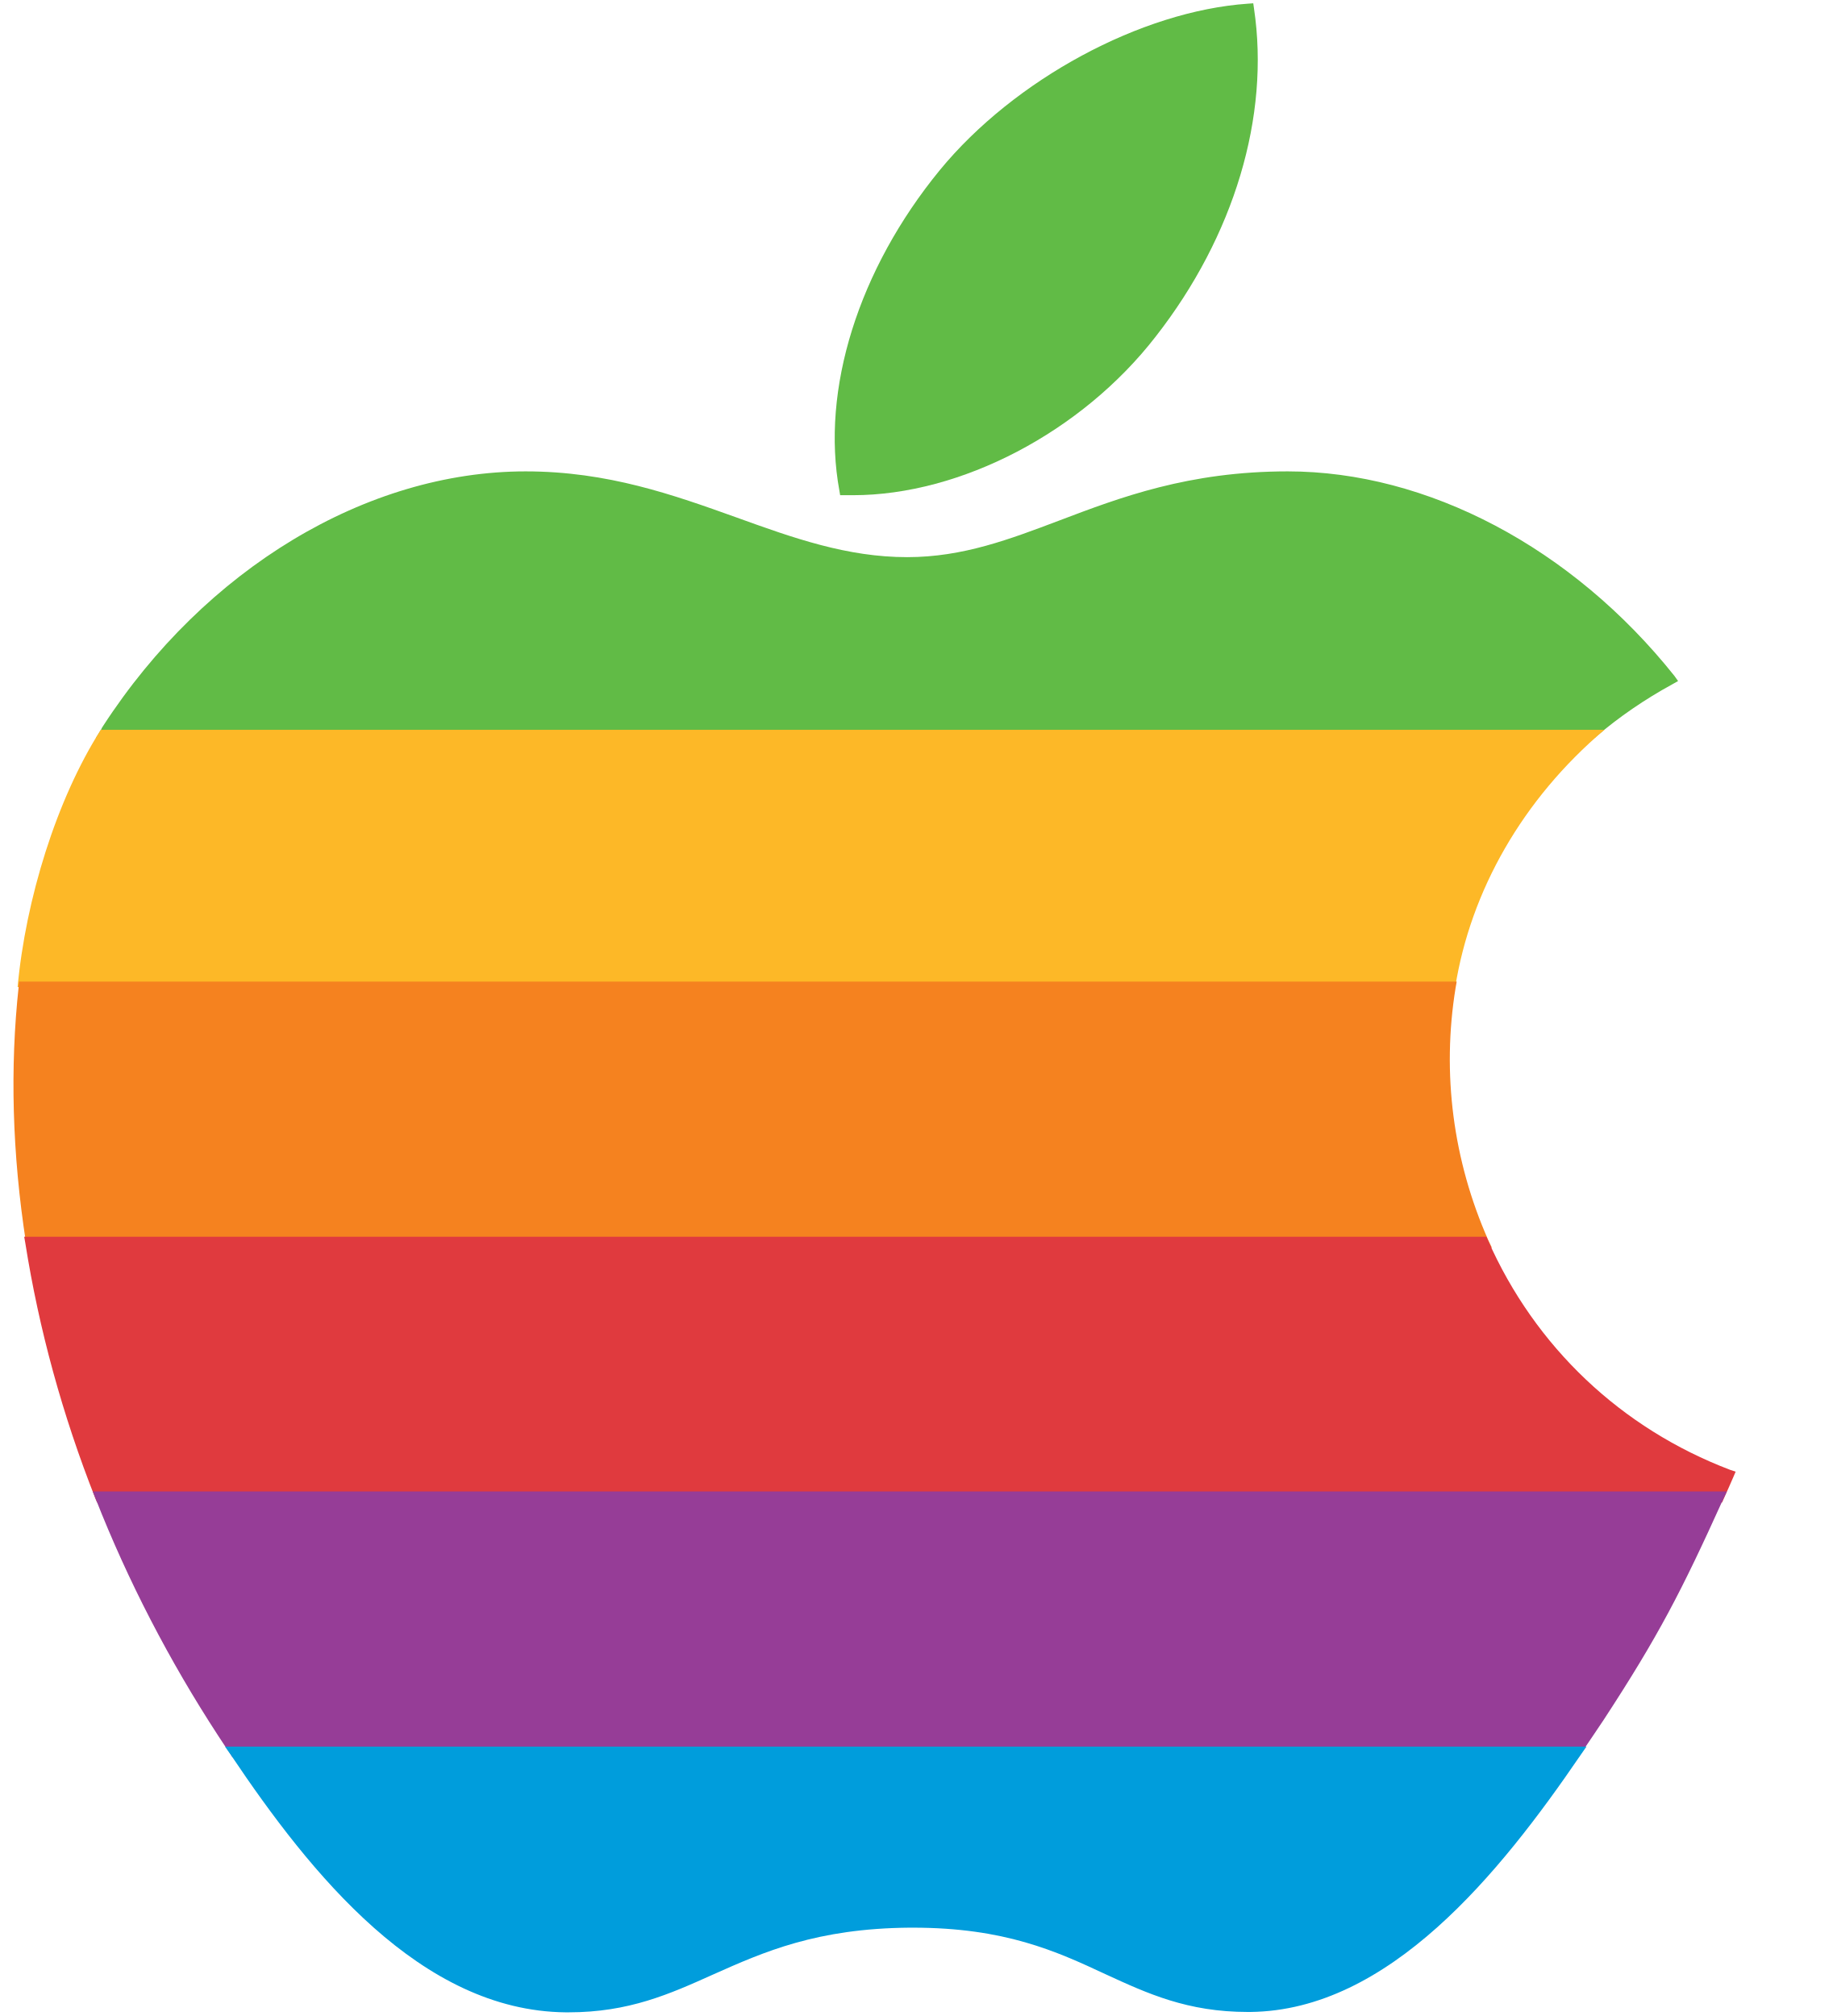
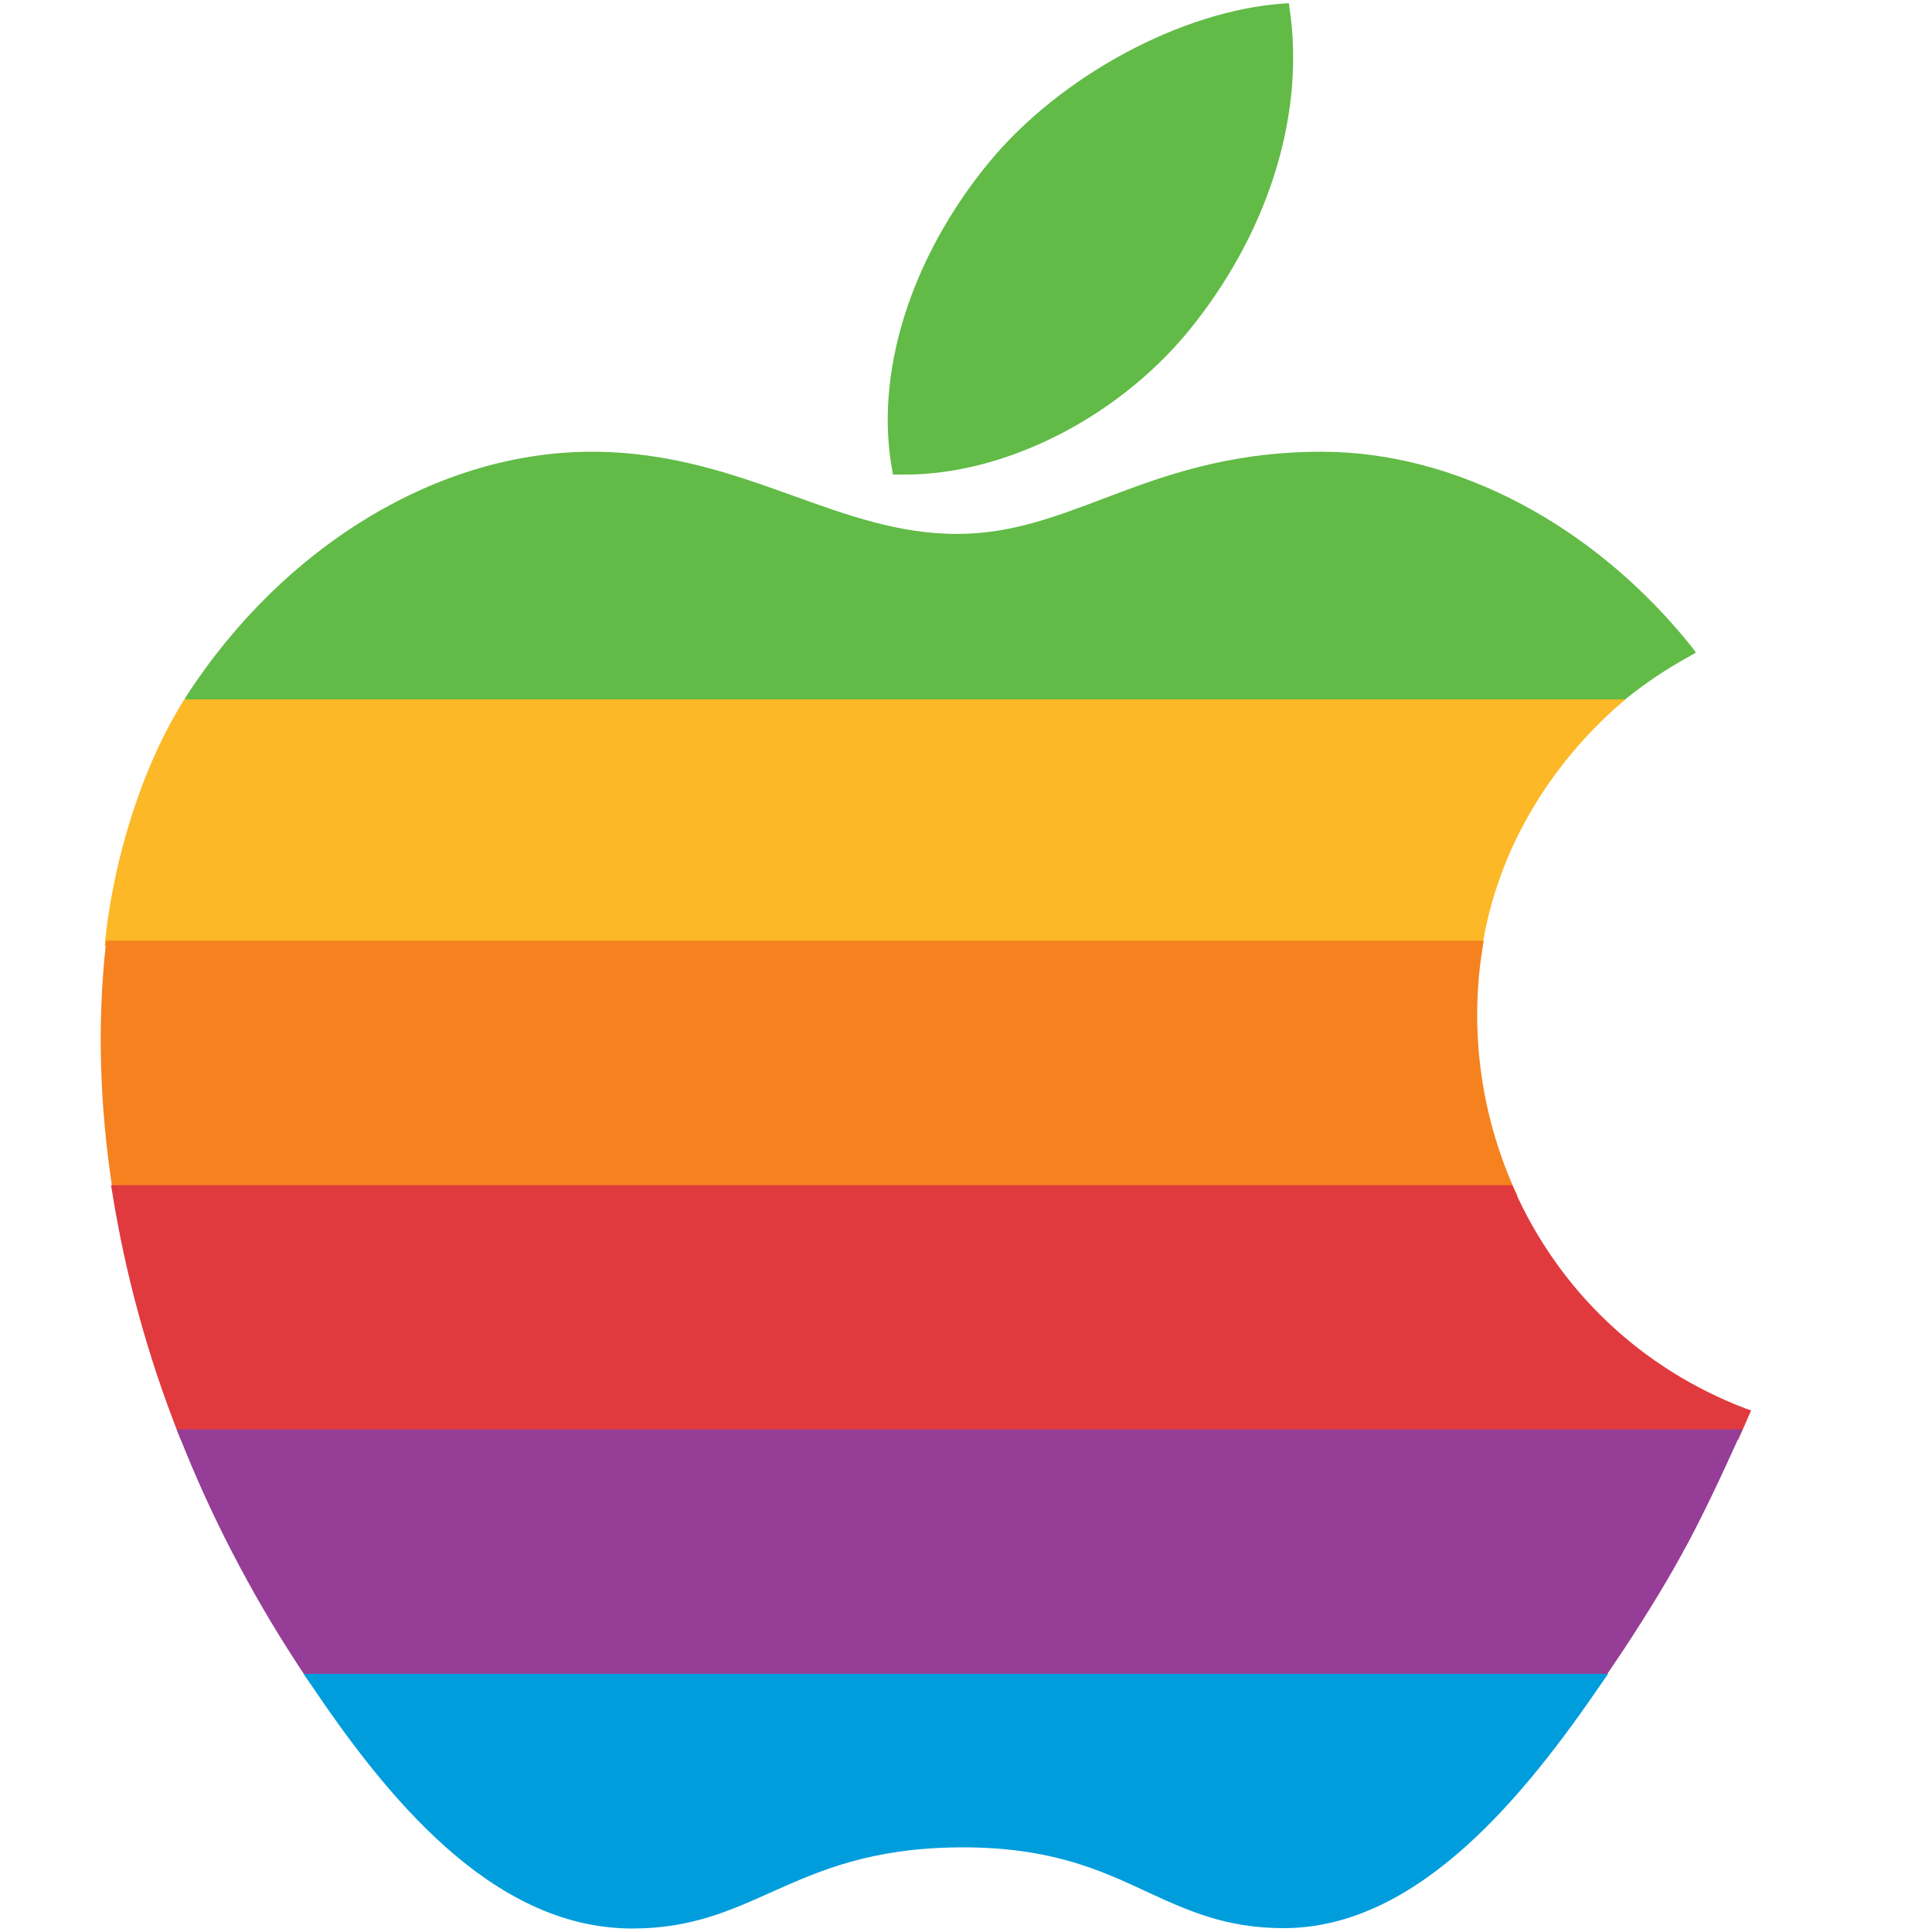
- <svg xmlns="http://www.w3.org/2000/svg" viewBox="0 0 500 550">
+ <svg xmlns="http://www.w3.org/2000/svg" viewBox="0 0 500 550" width="30" height="30">
  <path d="M456.8 184.4c-27.9-35-67.4-55.8-105.5-55.8-27 0-45.7 7.1-62.3 13.4-13.5 5.1-26.3 10-41.5 10-16.4 0-31-5.2-46.5-10.8-17.3-6.2-35.2-12.6-57.6-12.6-43.4 0-87.5 26.6-115.3 69.5-.2.3-.4.6-.5.9l-1.4 2.3h408.9l.4-.4c6.2-5.3 13.2-10.1 20.7-14.2l1.6-.9-1-1.4z" fill="#61bb46" />
  <path d="M342.1 2.3l-.2-1.4-1.4.1c-29.2 2-63.8 20.7-84.1 45.4-22.2 27.1-32.5 59.9-27.4 87.5l.2 1.2h3.5c29.4 0 62.4-17.2 82.6-43.3 21.4-27.4 31.2-60.1 26.8-89.5z" fill="#61bb46" />
  <path d="M27.5 199.1c-12.1 19-20.5 46.3-22.7 70.2H397c4.2-26.2 18.3-51.2 40.7-70.2H27.5z" fill="#fdb827" />
  <path d="M406 338.3c-9.6-21.7-12.7-45.5-8.9-68.8l.3-1.7H5.2l-.1 1.3c-2.4 22.1-1.8 45.6 2 70l.2 1.3H407l-1-2.1z" fill="#f5821f" />
  <path d="M472 401c-29.7-11.3-53.2-33.5-66.1-62.7l-.4-.9H6.6l.3 1.7C10.6 362.5 17 386 26.1 409l.4.9h443.3l.8-1.8c.8-1.7 1.5-3.4 2.3-5.2l.6-1.4-1.5-.5z" fill="#e03a3e" />
  <path d="M25.3 406.9l.8 2c8.8 22.4 20.1 44.2 33.4 64.6 1.1 1.7 2.3 3.5 3.5 5.2l.4.7h367.3l.4-.7c2.4-3.5 4.7-7 6.4-9.5 14.9-22.8 21.2-35 32.6-60.2l1-2.1H25.3z" fill="#963d97" />
  <path d="M61.4 476.5l1.6 2.3c21.8 32.5 51.8 69.8 91.3 70.2h.8c16.5 0 27.6-5 39.4-10.3 13.9-6.2 28.3-12.6 53.7-12.8h.8c25.1 0 39.1 6.4 52.6 12.7 11.5 5.3 22.4 10.3 38.8 10.3h.7c37.8-.4 68-37.7 90.1-70.1l1.6-2.3H61.4z" fill="#009ddc" />
</svg>
